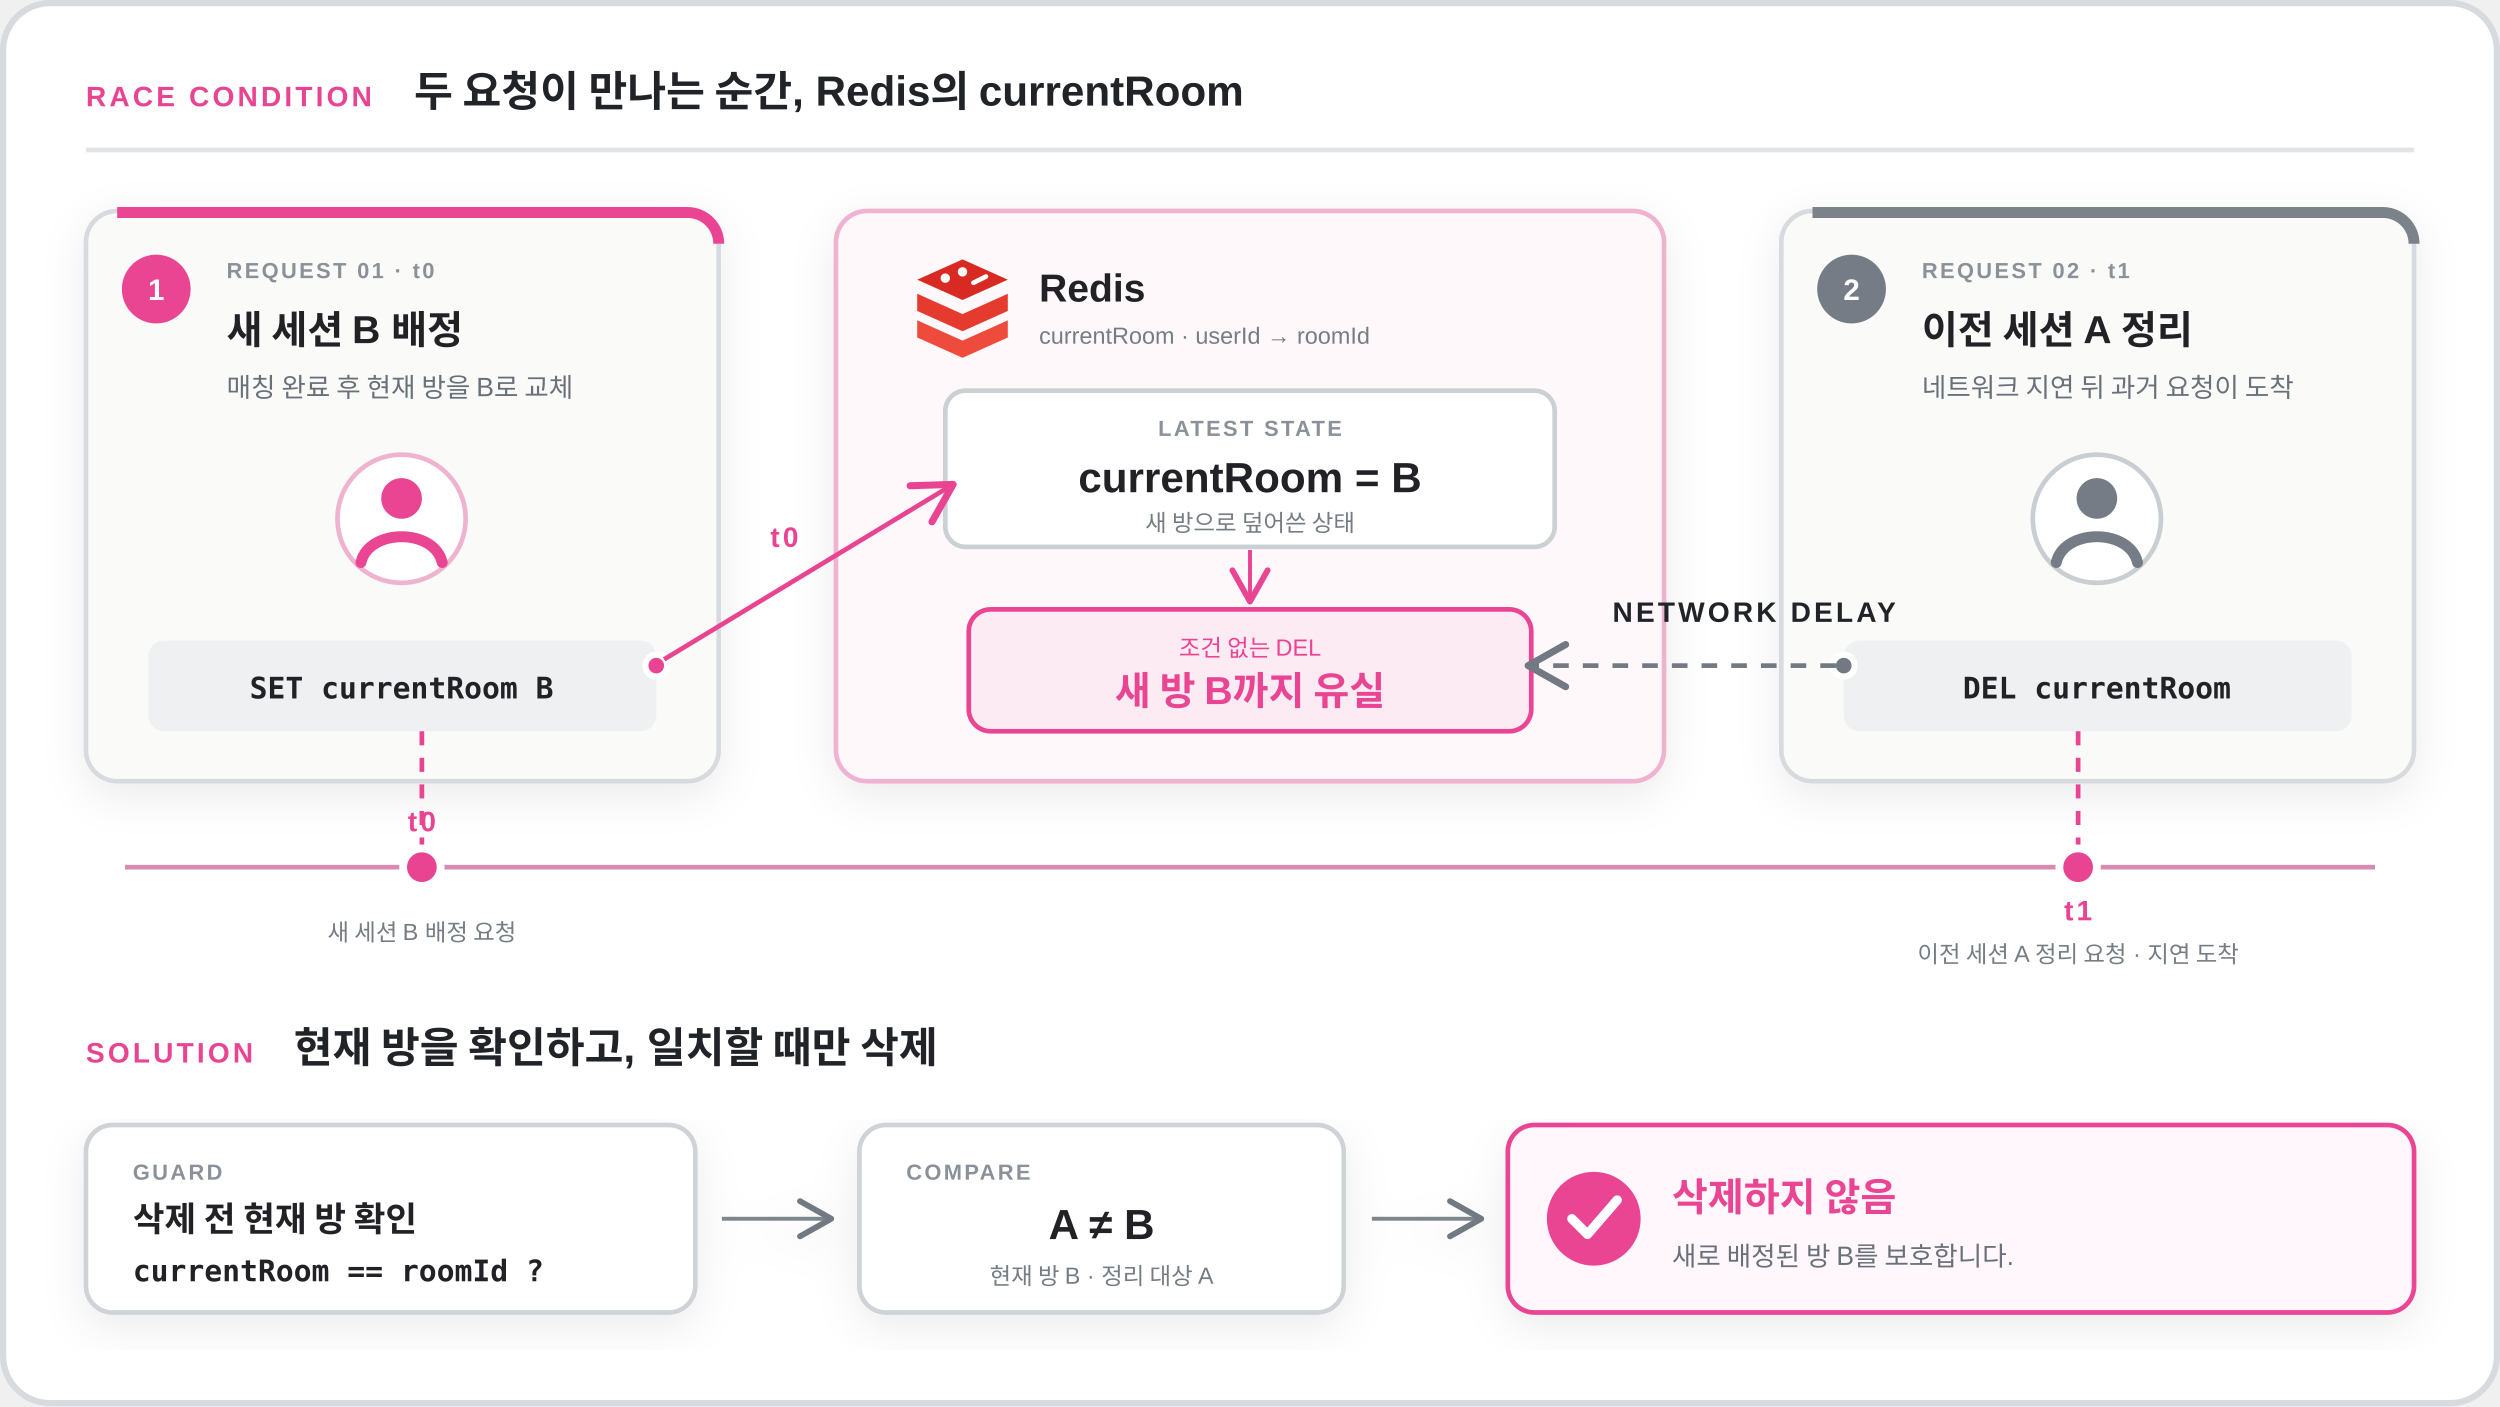
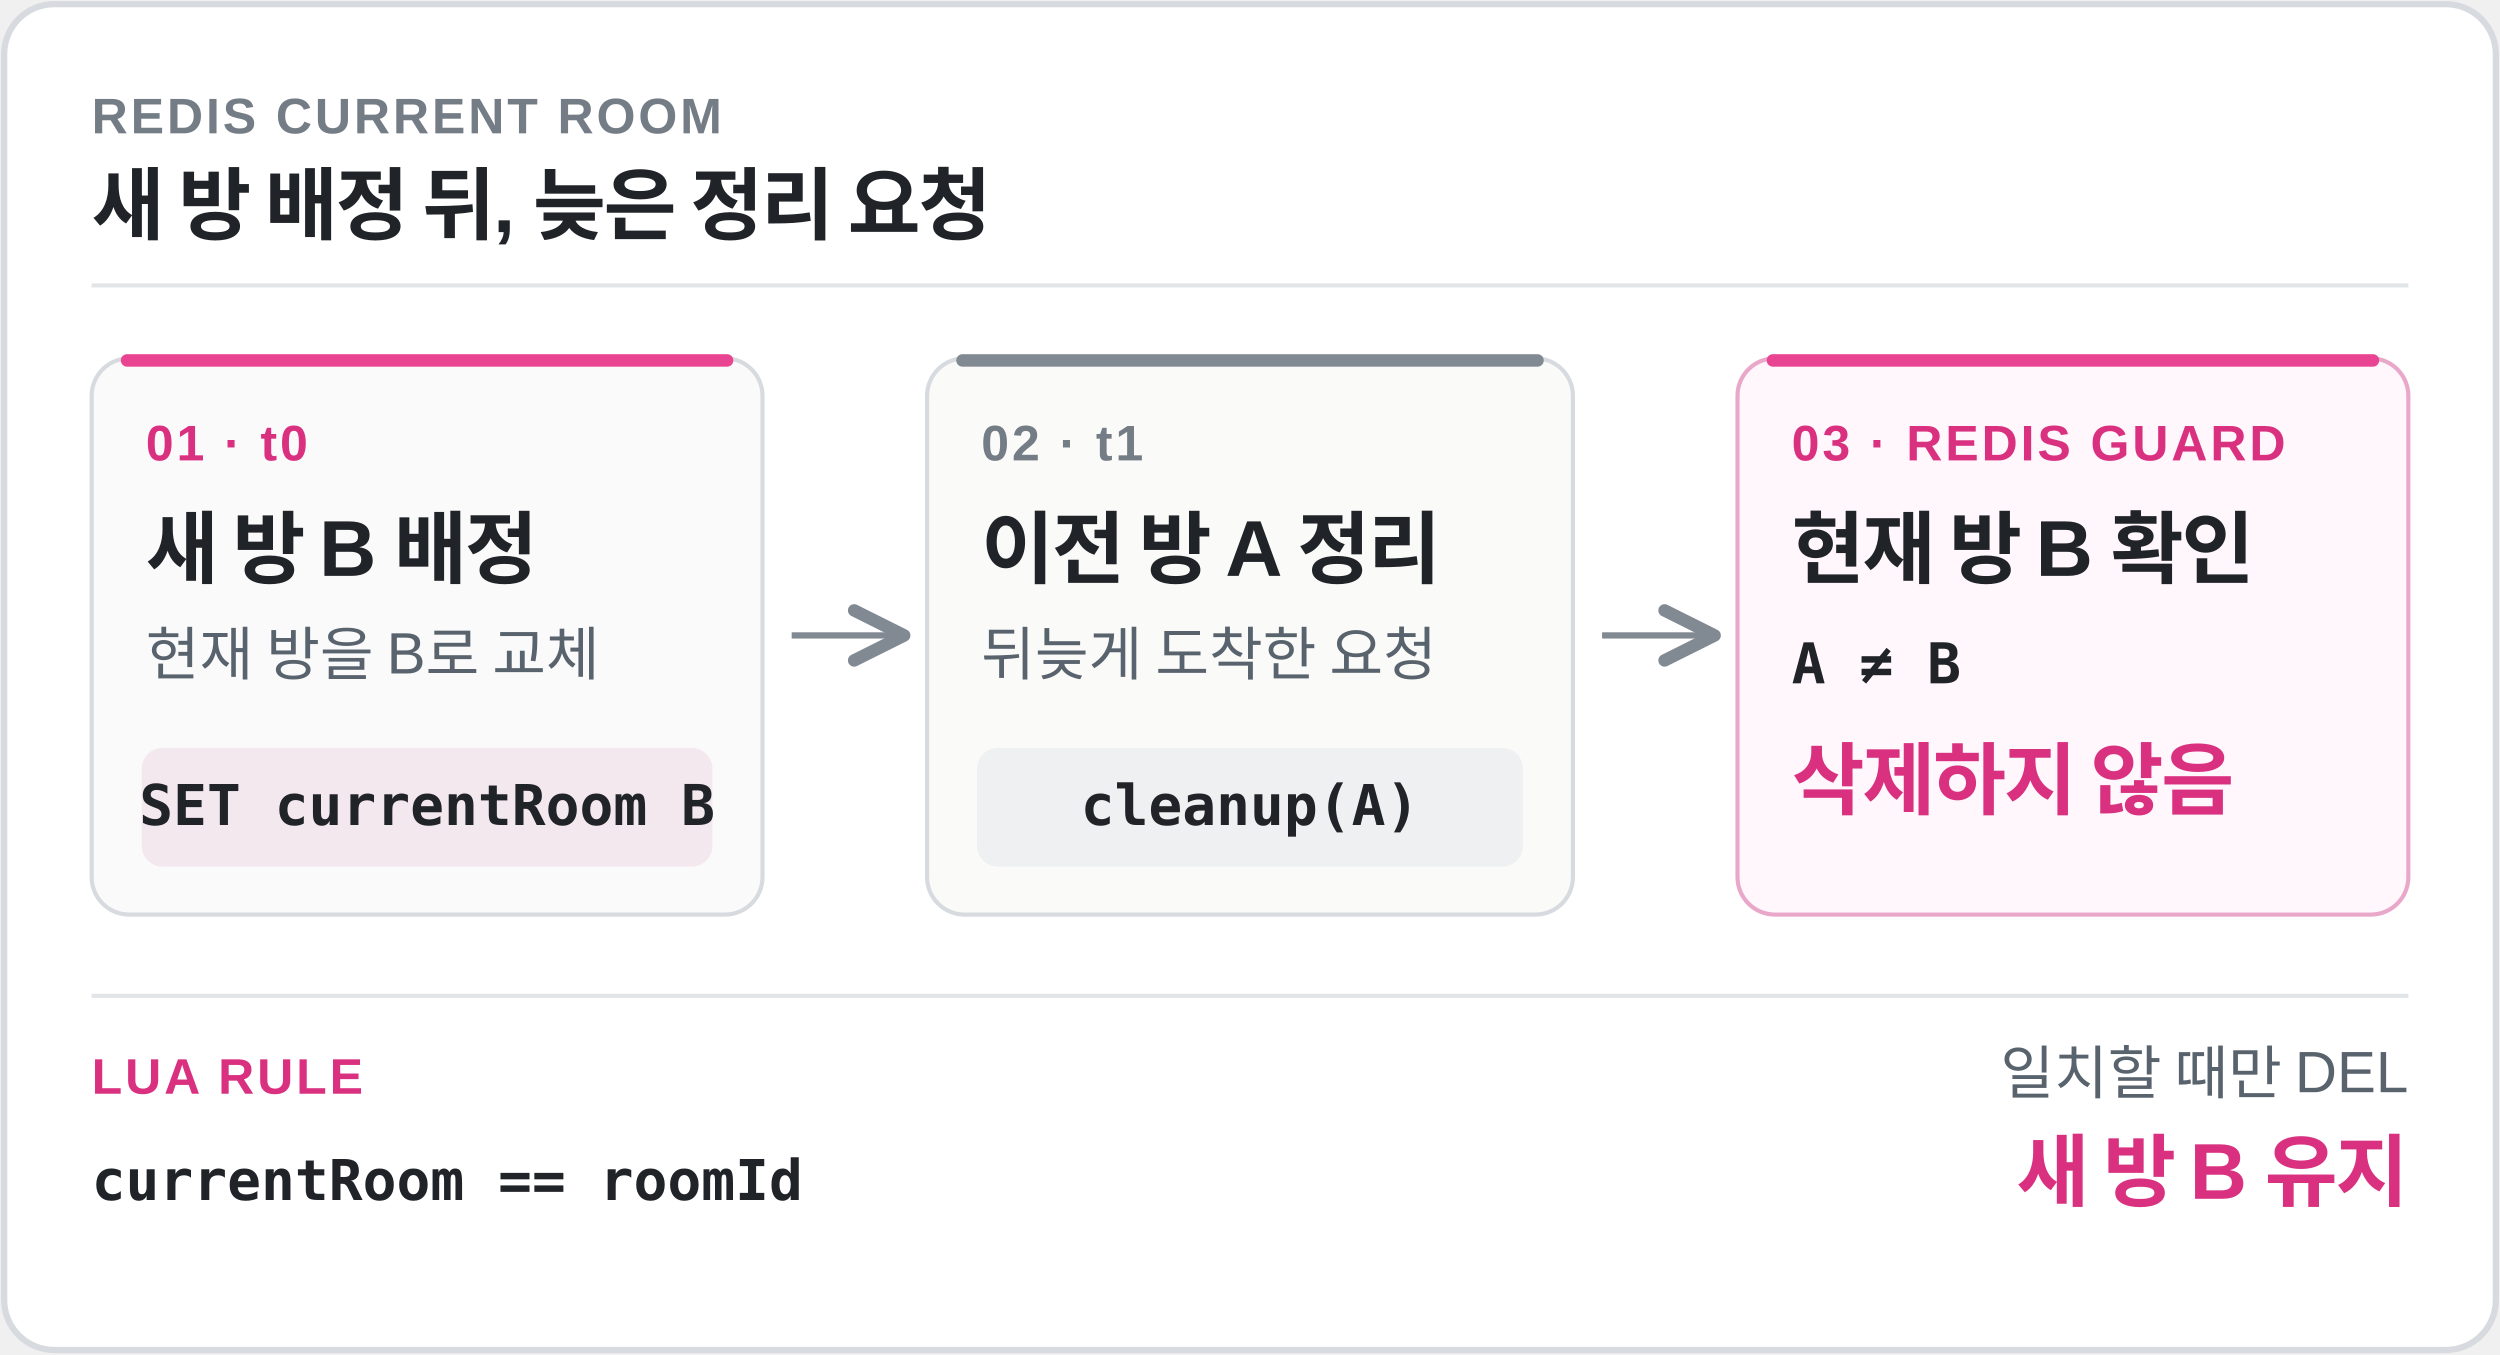
- <svg xmlns="http://www.w3.org/2000/svg" width="1600" height="900" viewBox="0 0 1600 900" role="img" aria-labelledby="title desc">
+ <svg xmlns="http://www.w3.org/2000/svg" width="1200" height="650" viewBox="0 0 1200 650" role="img" aria-labelledby="title desc">
  <defs>
-     <filter id="shadow" x="-10%" y="-10%" width="120%" height="130%">
-       <feDropShadow dx="0" dy="8" stdDeviation="14" flood-color="#111827" flood-opacity=".08" />
-     </filter>
-     <marker id="arrowPink" markerWidth="11" markerHeight="11" refX="9" refY="5.5" orient="auto">
-       <path d="M1 1l8 4.5L1 10" fill="none" stroke="#e94492" stroke-width="1.5" stroke-linecap="round" stroke-linejoin="round" />
-     </marker>
-     <marker id="arrowGray" markerWidth="11" markerHeight="11" refX="9" refY="5.5" orient="auto">
-       <path d="M1 1l8 4.5L1 10" fill="none" stroke="#727982" stroke-width="1.5" stroke-linecap="round" stroke-linejoin="round" />
+     <marker id="arrow" markerWidth="12" markerHeight="12" refX="10" refY="6" orient="auto">
+       <path d="M2 2l8 4-8 4" fill="none" stroke="#818992" stroke-width="2" stroke-linecap="round" stroke-linejoin="round" />
    </marker>
    <style>
-       text{font-family:Pretendard,"Apple SD Gothic Neo",Arial,sans-serif;fill:#202328}.eyebrow{font-size:18px;font-weight:900;letter-spacing:2px}.title{font-size:27px;font-weight:850}.cardTitle{font-size:25px;font-weight:850}.body{font-size:17px;fill:#687079}.small{font-size:15px;fill:#747c84}.code{font-family:ui-monospace,SFMono-Regular,Menlo,monospace;font-size:19px;font-weight:750}.pink{fill:#e94492}.white{fill:#fff}.center{text-anchor:middle}.label{font-size:14px;font-weight:900;letter-spacing:1.5px;fill:#8a9199}
+       text{font-family:Pretendard,"Apple SD Gothic Neo",Arial,sans-serif;fill:#202328}
+       .eyebrow{font-size:24px;font-weight:850;letter-spacing:1.4px;fill:#747d85}
+       .heading{font-size:38px;font-weight:850;letter-spacing:-1px}
+       .body{font-size:28px;fill:#59636d}
+       .code{font-family:ui-monospace,SFMono-Regular,Menlo,monospace;font-size:27px;font-weight:750}
+       .pink{fill:#d93080}.center{text-anchor:middle}
    </style>
  </defs>
-   <rect x="2" y="2" width="1596" height="896" rx="30" fill="#fff" stroke="#d7dade" stroke-width="4" />
-   <text x="55" y="68" class="eyebrow pink">RACE CONDITION</text>
-   <text x="265" y="68" class="title">두 요청이 만나는 순간, Redis의 currentRoom</text>
-   <line x1="55" y1="96" x2="1545" y2="96" stroke="#e2e4e7" stroke-width="3" />
-   <g filter="url(#shadow)">
-     <rect x="55" y="135" width="405" height="365" rx="20" fill="#fafaf8" stroke="#d7dade" stroke-width="3" />
-     <path d="M75 136h365a20 20 0 0 1 20 20" fill="none" stroke="#e94492" stroke-width="7" />
-     <circle cx="100" cy="185" r="22" fill="#e94492" />
-     <text x="100" y="192" class="white center" font-size="19" font-weight="900">1</text>
-     <text x="145" y="178" class="label">REQUEST 01 · t0</text>
-     <text x="145" y="220" class="cardTitle">새 세션 B 배정</text>
-     <text x="145" y="254" class="body">매칭 완료 후 현재 방을 B로 교체</text>
-     <circle cx="257" cy="332" r="41" fill="#fff" stroke="#efb3d0" stroke-width="3" />
-     <circle cx="257" cy="319" r="13" fill="#e94492" />
-     <path d="M231 360c5-22 47-22 52 0" fill="none" stroke="#e94492" stroke-width="7" stroke-linecap="round" />
-     <rect x="95" y="410" width="325" height="58" rx="10" fill="#eef0f1" />
-     <text x="257" y="447" class="code center">SET currentRoom B</text>
-   </g>
-   <g filter="url(#shadow)">
-     <rect x="535" y="135" width="530" height="365" rx="20" fill="#fff8fb" stroke="#efb3d0" stroke-width="3" />
-     <g transform="translate(585 166)">
-       <path d="M31 0L60 13 31 26 2 13z" fill="#d82c20" />
-       <path d="M2 22l29 13 29-13v11L31 46 2 33z" fill="#e43b2f" />
-       <path d="M2 39l29 13 29-13v11L31 63 2 50z" fill="#ef4b3e" />
-       <circle cx="20" cy="12" r="3" fill="#fff" />
-       <circle cx="31" cy="8" r="3" fill="#fff" />
-       <path d="M38 15l8-4" stroke="#fff" stroke-width="3" stroke-linecap="round" />
-     </g>
-     <text x="665" y="193" class="cardTitle">Redis</text>
-     <text x="665" y="220" class="small">currentRoom · userId → roomId</text>
-     <rect x="605" y="250" width="390" height="100" rx="13" fill="#fff" stroke="#cbd0d5" stroke-width="3" />
-     <text x="800" y="279" class="label center">LATEST STATE</text>
-     <text x="800" y="315" class="title center">currentRoom = B</text>
-     <text x="800" y="340" class="small center">새 방으로 덮어쓴 상태</text>
-     <path d="M800 352v33" stroke="#e94492" stroke-width="2.5" marker-end="url(#arrowPink)" />
-     <rect x="620" y="390" width="360" height="78" rx="14" fill="#fdebf4" stroke="#e94492" stroke-width="3" />
-     <text x="800" y="420" class="small center pink">조건 없는 DEL</text>
-     <text x="800" y="451" class="cardTitle center pink">새 방 B까지 유실</text>
-   </g>
-   <g filter="url(#shadow)">
-     <rect x="1140" y="135" width="405" height="365" rx="20" fill="#fafaf8" stroke="#d7dade" stroke-width="3" />
-     <path d="M1160 136h365a20 20 0 0 1 20 20" fill="none" stroke="#7b828a" stroke-width="7" />
-     <circle cx="1185" cy="185" r="22" fill="#747c85" />
-     <text x="1185" y="192" class="white center" font-size="19" font-weight="900">2</text>
-     <text x="1230" y="178" class="label">REQUEST 02 · t1</text>
-     <text x="1230" y="220" class="cardTitle">이전 세션 A 정리</text>
-     <text x="1230" y="254" class="body">네트워크 지연 뒤 과거 요청이 도착</text>
-     <circle cx="1342" cy="332" r="41" fill="#fff" stroke="#c9ced3" stroke-width="3" />
-     <circle cx="1342" cy="319" r="13" fill="#747c85" />
-     <path d="M1316 360c5-22 47-22 52 0" fill="none" stroke="#747c85" stroke-width="7" stroke-linecap="round" />
-     <rect x="1180" y="410" width="325" height="58" rx="10" fill="#eef0f1" />
-     <text x="1342" y="447" class="code center">DEL currentRoom</text>
-   </g>
-   <circle cx="420" cy="426" r="7" fill="#e94492" stroke="#fff" stroke-width="4" />
-   <path d="M425 422L610 310" fill="none" stroke="#e94492" stroke-width="3" marker-end="url(#arrowPink)" />
-   <text x="493" y="350" class="eyebrow pink">t0</text>
-   <circle cx="1180" cy="426" r="7" fill="#727982" stroke="#fff" stroke-width="4" />
-   <path d="M1175 426L978 426" fill="none" stroke="#727982" stroke-width="3" stroke-dasharray="10 9" marker-end="url(#arrowGray)" />
-   <text x="1032" y="398" class="eyebrow" fill="#727982">NETWORK DELAY</text>
-   <line x1="270" y1="468" x2="270" y2="543" stroke="#e94492" stroke-width="3" stroke-dasharray="9 8" />
-   <line x1="1330" y1="468" x2="1330" y2="543" stroke="#e94492" stroke-width="3" stroke-dasharray="9 8" />
-   <line x1="80" y1="555" x2="1520" y2="555" stroke="#d98ab0" stroke-width="3" />
-   <circle cx="270" cy="555" r="12" fill="#e94492" stroke="#fff" stroke-width="5" />
-   <text x="270" y="532" class="eyebrow center pink">t0</text>
-   <text x="270" y="602" class="small center">새 세션 B 배정 요청</text>
-   <circle cx="1330" cy="555" r="12" fill="#e94492" stroke="#fff" stroke-width="5" />
-   <text x="1330" y="589" class="eyebrow center pink">t1</text>
-   <text x="1330" y="616" class="small center">이전 세션 A 정리 요청 · 지연 도착</text>
-   <text x="55" y="680" class="eyebrow pink">SOLUTION</text>
-   <text x="188" y="680" class="title">현재 방을 확인하고, 일치할 때만 삭제</text>
-   <g filter="url(#shadow)">
-     <rect x="55" y="720" width="390" height="120" rx="17" fill="#fff" stroke="#cfd3d7" stroke-width="3" />
-     <text x="85" y="755" class="label">GUARD</text>
-     <text x="85" y="788" font-size="22" font-weight="850">삭제 전 현재 방 확인</text>
-     <text x="85" y="820" class="code">currentRoom == roomId ?</text>
-     <path d="M462 780h70" stroke="#7d858d" stroke-width="2.5" marker-end="url(#arrowGray)" />
-     <rect x="550" y="720" width="310" height="120" rx="17" fill="#fff" stroke="#cfd3d7" stroke-width="3" />
-     <text x="580" y="755" class="label">COMPARE</text>
-     <text x="705" y="793" class="title center">A ≠ B</text>
-     <text x="705" y="822" class="small center">현재 방 B · 정리 대상 A</text>
-     <path d="M878 780h70" stroke="#7d858d" stroke-width="2.5" marker-end="url(#arrowGray)" />
-     <rect x="965" y="720" width="580" height="120" rx="17" fill="#fff7fb" stroke="#e94492" stroke-width="3" />
-     <circle cx="1020" cy="780" r="30" fill="#e94492" />
-     <path d="M1006 780l10 10 19-22" fill="none" stroke="#fff" stroke-width="6" stroke-linecap="round" stroke-linejoin="round" />
-     <text x="1070" y="775" class="cardTitle pink">삭제하지 않음</text>
-     <text x="1070" y="810" class="body">새로 배정된 방 B를 보호합니다.</text>
-   </g>
+   <rect x="2" y="2" width="1196" height="646" rx="24" fill="#fff" stroke="#d7dade" stroke-width="3" />
+   <text x="44" y="64" class="eyebrow">REDIS CURRENT ROOM</text>
+   <text x="44" y="112" class="heading">새 방 배정 뒤, 늦은 정리 요청</text>
+   <line x1="44" y1="137" x2="1156" y2="137" stroke="#e2e5e7" stroke-width="2" />
+   <rect x="44" y="172" width="322" height="267" rx="18" fill="#fbfafb" stroke="#d7dade" stroke-width="2" />
+   <path d="M61 173h288" stroke="#e94492" stroke-width="6" stroke-linecap="round" />
+   <text x="70" y="221" class="eyebrow pink">01 · t0</text>
+   <text x="70" y="277" class="heading">새 방 B 배정</text>
+   <text x="70" y="324" class="body">현재 방을 B로 교체</text>
+   <rect x="68" y="359" width="274" height="57" rx="10" fill="#f4e8ef" />
+   <text x="205" y="396" class="code center">SET currentRoom B</text>
+   <path d="M380 305h54" fill="none" stroke="#818992" stroke-width="3" marker-end="url(#arrow)" />
+   <rect x="445" y="172" width="310" height="267" rx="18" fill="#fafaf8" stroke="#d7dade" stroke-width="2" />
+   <path d="M462 173h276" stroke="#818992" stroke-width="6" stroke-linecap="round" />
+   <text x="471" y="221" class="eyebrow">02 · t1</text>
+   <text x="471" y="277" class="heading">이전 방 A 정리</text>
+   <text x="471" y="324" class="body">뒤늦게 도착한 요청</text>
+   <rect x="469" y="359" width="262" height="57" rx="10" fill="#eef0f1" />
+   <text x="600" y="396" class="code center">cleanup(A)</text>
+   <path d="M769 305h54" fill="none" stroke="#818992" stroke-width="3" marker-end="url(#arrow)" />
+   <rect x="834" y="172" width="322" height="267" rx="18" fill="#fff7fb" stroke="#e9a8c9" stroke-width="2" />
+   <path d="M851 173h288" stroke="#e94492" stroke-width="6" stroke-linecap="round" />
+   <text x="860" y="221" class="eyebrow pink">03 · REDIS GUARD</text>
+   <text x="860" y="277" class="heading">현재 방 B 확인</text>
+   <text x="860" y="328" class="code">A ≠ B</text>
+   <text x="860" y="388" class="heading pink">삭제하지 않음</text>
+   <line x1="44" y1="478" x2="1156" y2="478" stroke="#e2e5e7" stroke-width="2" />
+   <text x="44" y="525" class="eyebrow pink">LUA RULE</text>
+   <text x="44" y="576" class="code">currentRoom == roomId</text>
+   <text x="1156" y="525" class="body" text-anchor="end">일치할 때만 DEL</text>
+   <text x="1156" y="576" class="heading pink" text-anchor="end">새 방 B 유지</text>
</svg>
